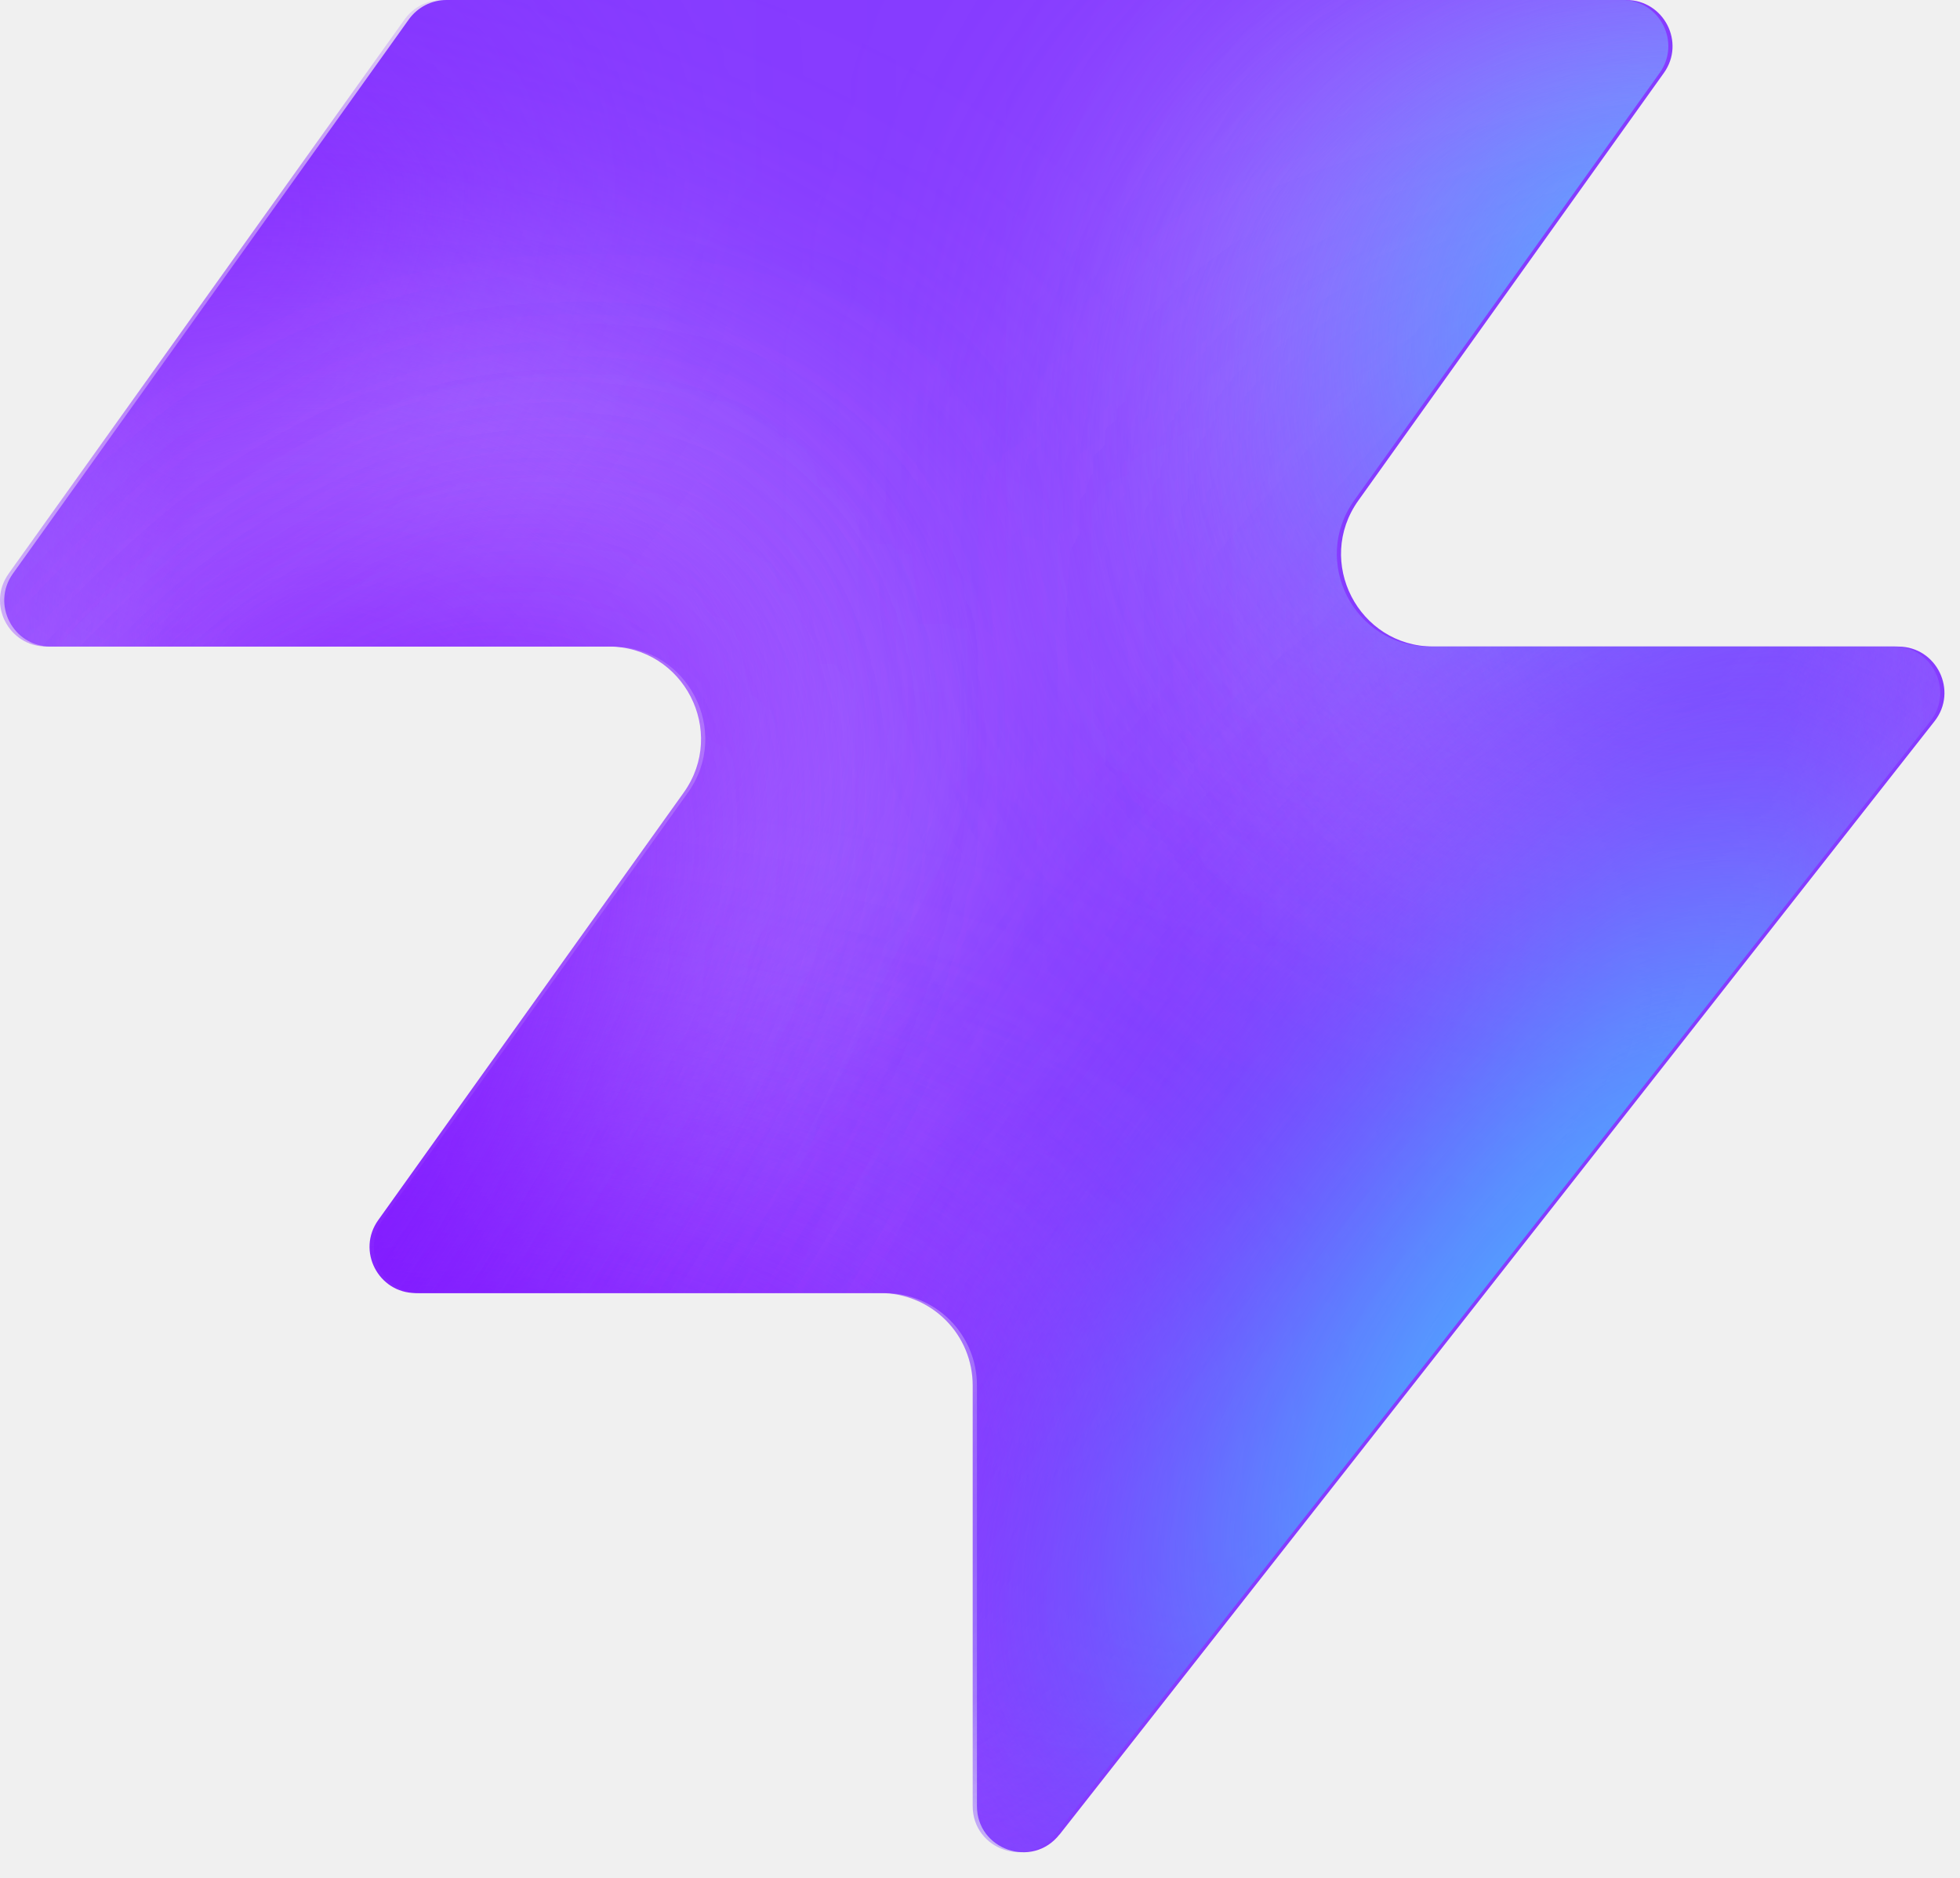
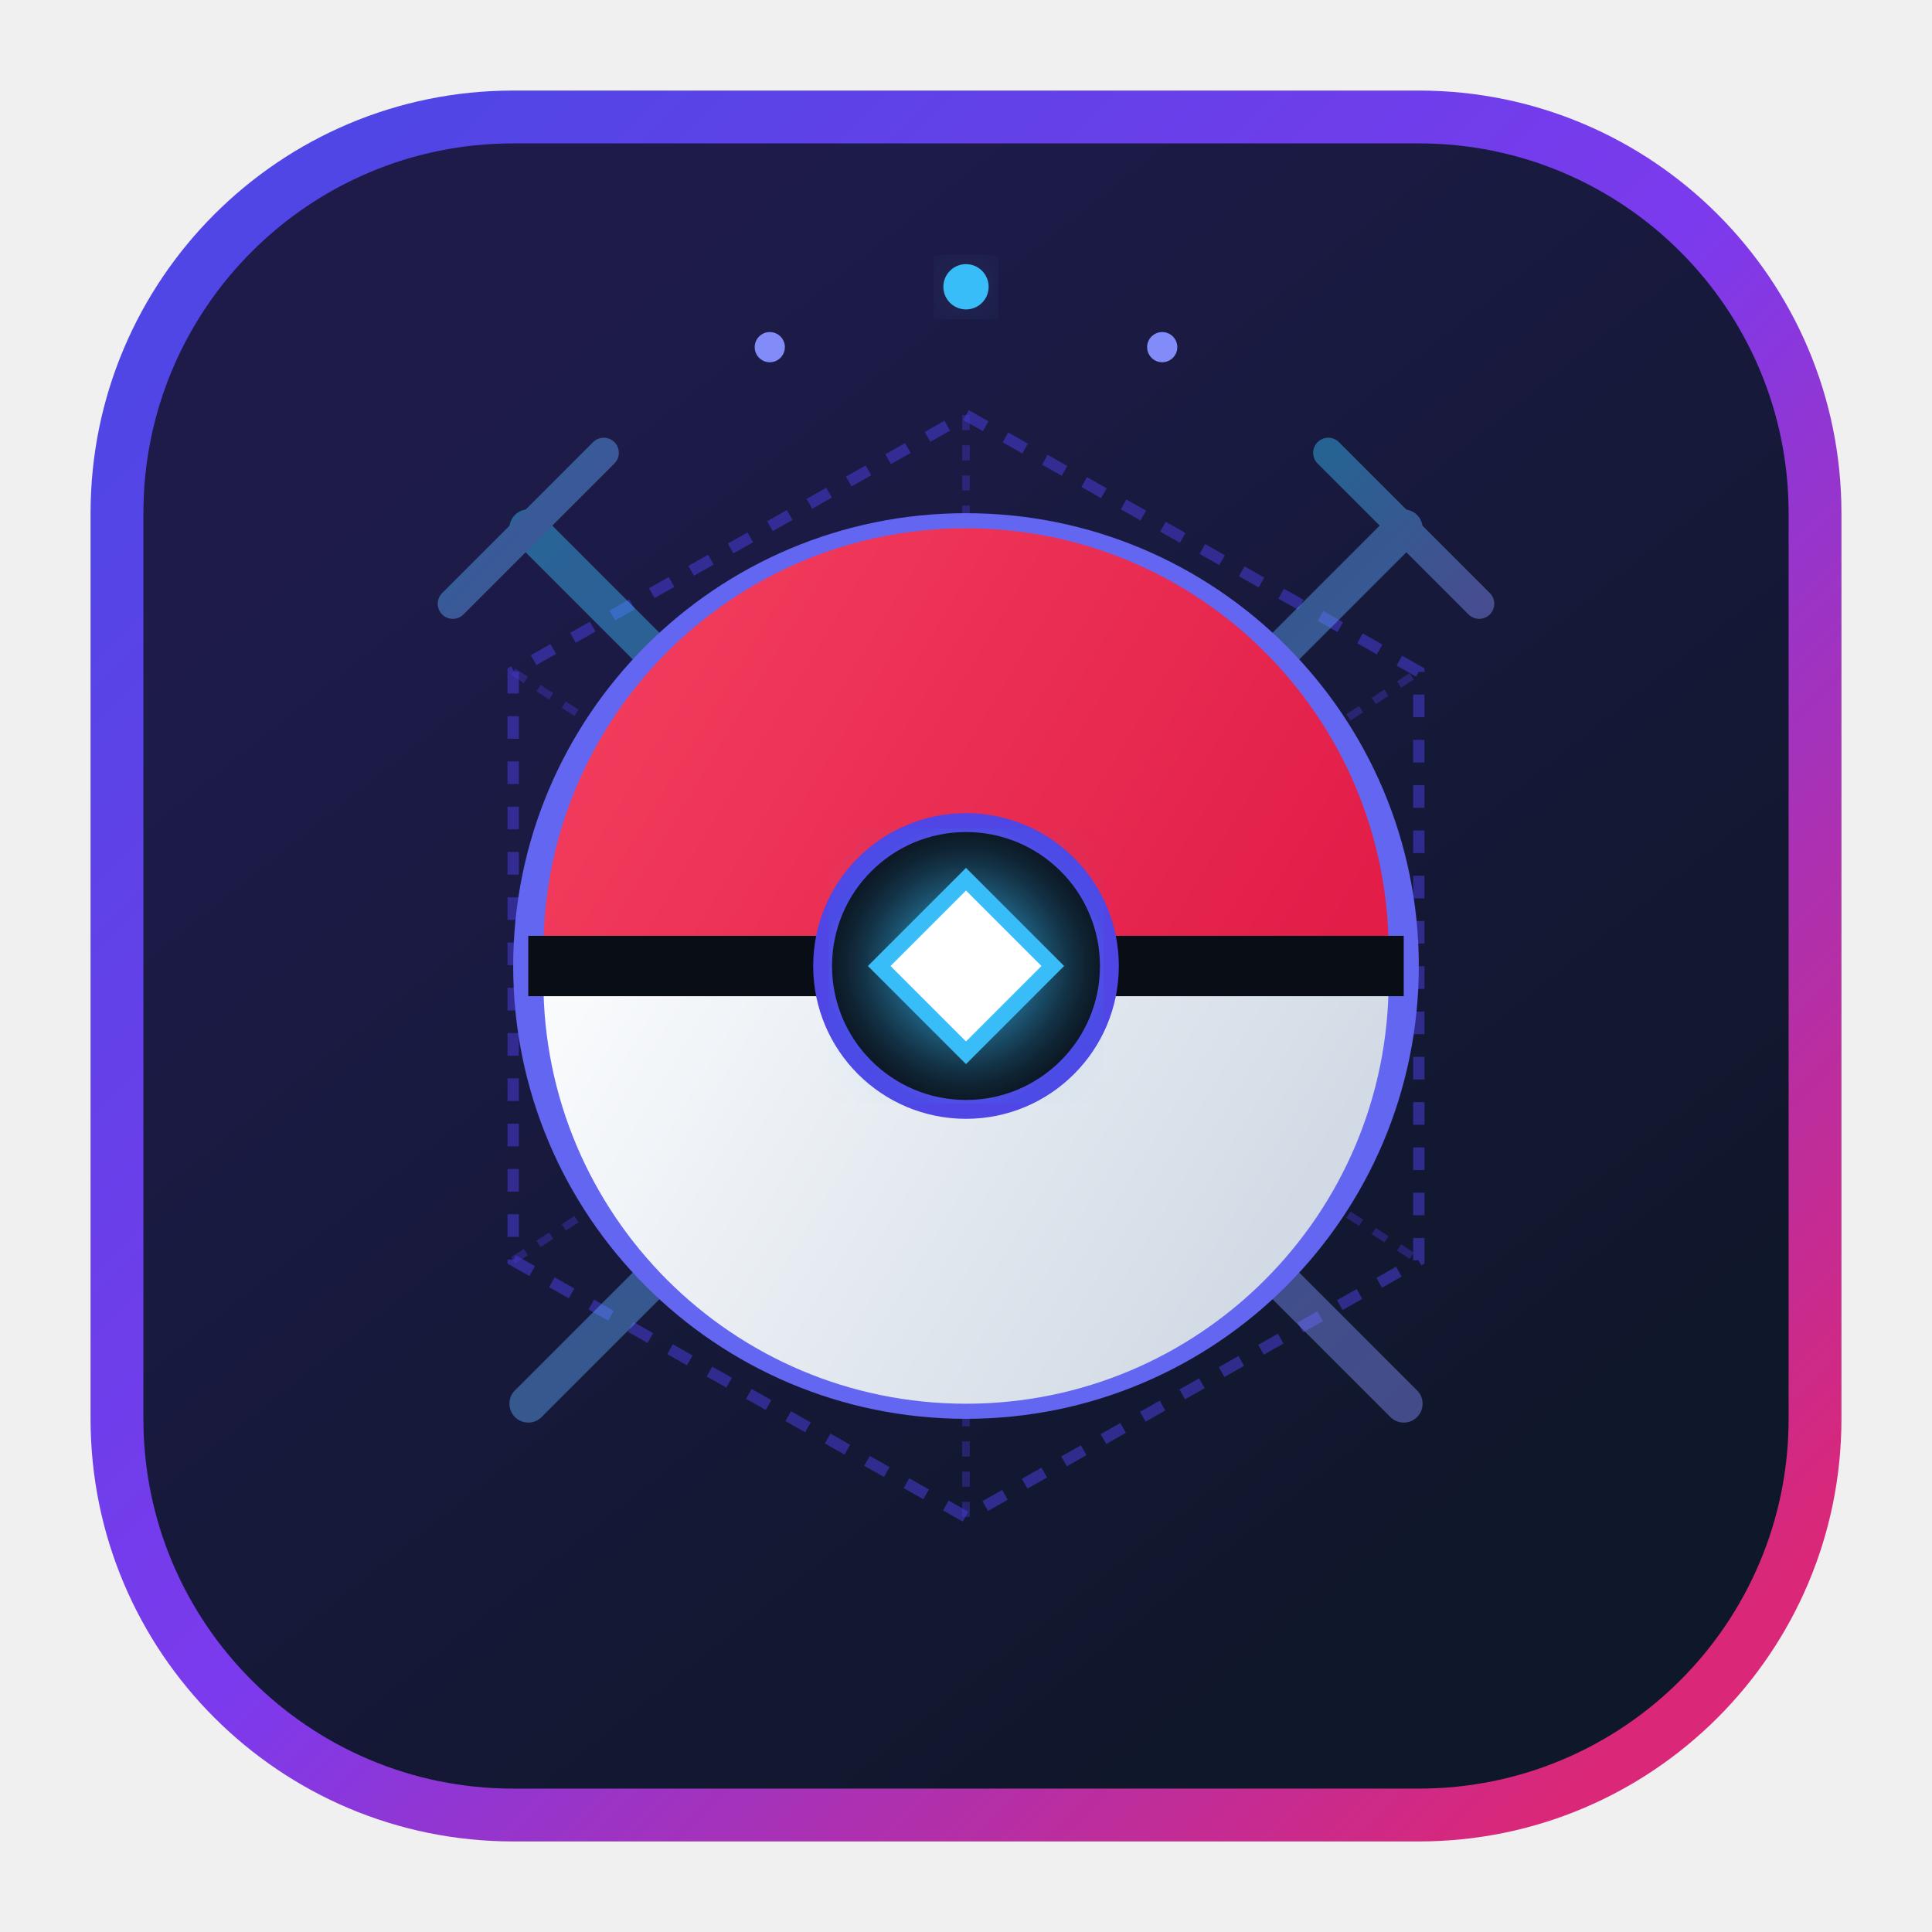
- <svg xmlns="http://www.w3.org/2000/svg" width="48" height="46" fill="none" viewBox="0 0 48 46">
-   <path fill="#863bff" d="M25.946 44.938c-.664.845-2.021.375-2.021-.698V33.937a2.26 2.26 0 0 0-2.262-2.262H10.287c-.92 0-1.456-1.04-.92-1.788l7.48-10.471c1.07-1.497 0-3.578-1.842-3.578H1.237c-.92 0-1.456-1.04-.92-1.788L10.013.474c.214-.297.556-.474.92-.474h28.894c.92 0 1.456 1.04.92 1.788l-7.48 10.471c-1.07 1.498 0 3.579 1.842 3.579h11.377c.943 0 1.473 1.088.89 1.83L25.947 44.94z" style="fill:#863bff;fill:color(display-p3 .525 .23 1);fill-opacity:1" />
-   <mask id="a" width="48" height="46" x="0" y="0" maskUnits="userSpaceOnUse" style="mask-type:alpha">
-     <path fill="#000" d="M25.842 44.938c-.664.844-2.021.375-2.021-.698V33.937a2.26 2.26 0 0 0-2.262-2.262H10.183c-.92 0-1.456-1.04-.92-1.788l7.48-10.471c1.07-1.498 0-3.579-1.842-3.579H1.133c-.92 0-1.456-1.04-.92-1.787L9.91.473c.214-.297.556-.474.92-.474h28.894c.92 0 1.456 1.04.92 1.788l-7.48 10.471c-1.07 1.498 0 3.578 1.842 3.578h11.377c.943 0 1.473 1.088.89 1.832L25.843 44.94z" style="fill:#000;fill-opacity:1" />
-   </mask>
-   <g mask="url(#a)">
-     <g filter="url(#b)">
-       <ellipse cx="5.508" cy="14.704" fill="#ede6ff" rx="5.508" ry="14.704" style="fill:#ede6ff;fill:color(display-p3 .927 .903 1);fill-opacity:1" transform="matrix(.00324 1 1 -.00324 -4.47 31.516)" />
-     </g>
-     <g filter="url(#c)">
-       <ellipse cx="10.399" cy="29.851" fill="#ede6ff" rx="10.399" ry="29.851" style="fill:#ede6ff;fill:color(display-p3 .927 .903 1);fill-opacity:1" transform="matrix(.00324 1 1 -.00324 -39.328 7.883)" />
-     </g>
-     <g filter="url(#d)">
-       <ellipse cx="5.508" cy="30.487" fill="#7e14ff" rx="5.508" ry="30.487" style="fill:#7e14ff;fill:color(display-p3 .492 .077 1);fill-opacity:1" transform="rotate(89.814 -25.913 -14.639)scale(1 -1)" />
-     </g>
-     <g filter="url(#e)">
-       <ellipse cx="5.508" cy="30.599" fill="#7e14ff" rx="5.508" ry="30.599" style="fill:#7e14ff;fill:color(display-p3 .492 .077 1);fill-opacity:1" transform="rotate(89.814 -32.644 -3.334)scale(1 -1)" />
-     </g>
-     <g filter="url(#f)">
-       <ellipse cx="5.508" cy="30.599" fill="#7e14ff" rx="5.508" ry="30.599" style="fill:#7e14ff;fill:color(display-p3 .492 .077 1);fill-opacity:1" transform="matrix(.00324 1 1 -.00324 -34.34 30.47)" />
-     </g>
-     <g filter="url(#g)">
-       <ellipse cx="14.072" cy="22.078" fill="#ede6ff" rx="14.072" ry="22.078" style="fill:#ede6ff;fill:color(display-p3 .927 .903 1);fill-opacity:1" transform="rotate(93.35 24.506 48.493)scale(-1 1)" />
-     </g>
-     <g filter="url(#h)">
-       <ellipse cx="3.47" cy="21.501" fill="#7e14ff" rx="3.47" ry="21.501" style="fill:#7e14ff;fill:color(display-p3 .492 .077 1);fill-opacity:1" transform="rotate(89.009 28.708 47.59)scale(-1 1)" />
-     </g>
-     <g filter="url(#i)">
-       <ellipse cx="3.47" cy="21.501" fill="#7e14ff" rx="3.47" ry="21.501" style="fill:#7e14ff;fill:color(display-p3 .492 .077 1);fill-opacity:1" transform="rotate(89.009 28.708 47.59)scale(-1 1)" />
-     </g>
-     <g filter="url(#j)">
-       <ellipse cx=".387" cy="8.972" fill="#7e14ff" rx="4.407" ry="29.108" style="fill:#7e14ff;fill:color(display-p3 .492 .077 1);fill-opacity:1" transform="rotate(39.51 .387 8.972)" />
-     </g>
-     <g filter="url(#k)">
-       <ellipse cx="47.523" cy="-6.092" fill="#7e14ff" rx="4.407" ry="29.108" style="fill:#7e14ff;fill:color(display-p3 .492 .077 1);fill-opacity:1" transform="rotate(37.892 47.523 -6.092)" />
-     </g>
-     <g filter="url(#l)">
-       <ellipse cx="41.412" cy="6.333" fill="#47bfff" rx="5.971" ry="9.665" style="fill:#47bfff;fill:color(display-p3 .28 .748 1);fill-opacity:1" transform="rotate(37.892 41.412 6.333)" />
-     </g>
-     <g filter="url(#m)">
-       <ellipse cx="-1.879" cy="38.332" fill="#7e14ff" rx="4.407" ry="29.108" style="fill:#7e14ff;fill:color(display-p3 .492 .077 1);fill-opacity:1" transform="rotate(37.892 -1.88 38.332)" />
-     </g>
-     <g filter="url(#n)">
-       <ellipse cx="-1.879" cy="38.332" fill="#7e14ff" rx="4.407" ry="29.108" style="fill:#7e14ff;fill:color(display-p3 .492 .077 1);fill-opacity:1" transform="rotate(37.892 -1.88 38.332)" />
-     </g>
-     <g filter="url(#o)">
-       <ellipse cx="35.651" cy="29.907" fill="#7e14ff" rx="4.407" ry="29.108" style="fill:#7e14ff;fill:color(display-p3 .492 .077 1);fill-opacity:1" transform="rotate(37.892 35.651 29.907)" />
-     </g>
-     <g filter="url(#p)">
-       <ellipse cx="38.418" cy="32.4" fill="#47bfff" rx="5.971" ry="15.297" style="fill:#47bfff;fill:color(display-p3 .28 .748 1);fill-opacity:1" transform="rotate(37.892 38.418 32.4)" />
-     </g>
-   </g>
+ <svg xmlns="http://www.w3.org/2000/svg" viewBox="0 0 512 512" fill="none">
  <defs>
-     <filter id="b" width="60.045" height="41.654" x="-19.77" y="16.149" color-interpolation-filters="sRGB" filterUnits="userSpaceOnUse">
-       <feFlood flood-opacity="0" result="BackgroundImageFix" />
-       <feBlend in="SourceGraphic" in2="BackgroundImageFix" result="shape" />
-       <feGaussianBlur result="effect1_foregroundBlur_2002_17158" stdDeviation="7.659" />
-     </filter>
-     <filter id="c" width="90.34" height="51.437" x="-54.613" y="-7.533" color-interpolation-filters="sRGB" filterUnits="userSpaceOnUse">
-       <feFlood flood-opacity="0" result="BackgroundImageFix" />
-       <feBlend in="SourceGraphic" in2="BackgroundImageFix" result="shape" />
-       <feGaussianBlur result="effect1_foregroundBlur_2002_17158" stdDeviation="7.659" />
-     </filter>
-     <filter id="d" width="79.355" height="29.4" x="-49.64" y="2.03" color-interpolation-filters="sRGB" filterUnits="userSpaceOnUse">
-       <feFlood flood-opacity="0" result="BackgroundImageFix" />
-       <feBlend in="SourceGraphic" in2="BackgroundImageFix" result="shape" />
-       <feGaussianBlur result="effect1_foregroundBlur_2002_17158" stdDeviation="4.596" />
-     </filter>
-     <filter id="e" width="79.579" height="29.4" x="-45.045" y="20.029" color-interpolation-filters="sRGB" filterUnits="userSpaceOnUse">
-       <feFlood flood-opacity="0" result="BackgroundImageFix" />
-       <feBlend in="SourceGraphic" in2="BackgroundImageFix" result="shape" />
-       <feGaussianBlur result="effect1_foregroundBlur_2002_17158" stdDeviation="4.596" />
-     </filter>
-     <filter id="f" width="79.579" height="29.4" x="-43.513" y="21.178" color-interpolation-filters="sRGB" filterUnits="userSpaceOnUse">
-       <feFlood flood-opacity="0" result="BackgroundImageFix" />
-       <feBlend in="SourceGraphic" in2="BackgroundImageFix" result="shape" />
-       <feGaussianBlur result="effect1_foregroundBlur_2002_17158" stdDeviation="4.596" />
-     </filter>
-     <filter id="g" width="74.749" height="58.852" x="15.756" y="-17.901" color-interpolation-filters="sRGB" filterUnits="userSpaceOnUse">
-       <feFlood flood-opacity="0" result="BackgroundImageFix" />
-       <feBlend in="SourceGraphic" in2="BackgroundImageFix" result="shape" />
-       <feGaussianBlur result="effect1_foregroundBlur_2002_17158" stdDeviation="7.659" />
-     </filter>
-     <filter id="h" width="61.377" height="25.362" x="23.548" y="2.284" color-interpolation-filters="sRGB" filterUnits="userSpaceOnUse">
-       <feFlood flood-opacity="0" result="BackgroundImageFix" />
-       <feBlend in="SourceGraphic" in2="BackgroundImageFix" result="shape" />
-       <feGaussianBlur result="effect1_foregroundBlur_2002_17158" stdDeviation="4.596" />
-     </filter>
-     <filter id="i" width="61.377" height="25.362" x="23.548" y="2.284" color-interpolation-filters="sRGB" filterUnits="userSpaceOnUse">
-       <feFlood flood-opacity="0" result="BackgroundImageFix" />
-       <feBlend in="SourceGraphic" in2="BackgroundImageFix" result="shape" />
-       <feGaussianBlur result="effect1_foregroundBlur_2002_17158" stdDeviation="4.596" />
-     </filter>
-     <filter id="j" width="56.045" height="63.649" x="-27.636" y="-22.853" color-interpolation-filters="sRGB" filterUnits="userSpaceOnUse">
-       <feFlood flood-opacity="0" result="BackgroundImageFix" />
-       <feBlend in="SourceGraphic" in2="BackgroundImageFix" result="shape" />
-       <feGaussianBlur result="effect1_foregroundBlur_2002_17158" stdDeviation="4.596" />
-     </filter>
-     <filter id="k" width="54.814" height="64.646" x="20.116" y="-38.415" color-interpolation-filters="sRGB" filterUnits="userSpaceOnUse">
-       <feFlood flood-opacity="0" result="BackgroundImageFix" />
-       <feBlend in="SourceGraphic" in2="BackgroundImageFix" result="shape" />
-       <feGaussianBlur result="effect1_foregroundBlur_2002_17158" stdDeviation="4.596" />
-     </filter>
-     <filter id="l" width="33.541" height="35.313" x="24.641" y="-11.323" color-interpolation-filters="sRGB" filterUnits="userSpaceOnUse">
-       <feFlood flood-opacity="0" result="BackgroundImageFix" />
-       <feBlend in="SourceGraphic" in2="BackgroundImageFix" result="shape" />
-       <feGaussianBlur result="effect1_foregroundBlur_2002_17158" stdDeviation="4.596" />
-     </filter>
-     <filter id="m" width="54.814" height="64.646" x="-29.286" y="6.009" color-interpolation-filters="sRGB" filterUnits="userSpaceOnUse">
-       <feFlood flood-opacity="0" result="BackgroundImageFix" />
-       <feBlend in="SourceGraphic" in2="BackgroundImageFix" result="shape" />
-       <feGaussianBlur result="effect1_foregroundBlur_2002_17158" stdDeviation="4.596" />
-     </filter>
-     <filter id="n" width="54.814" height="64.646" x="-29.286" y="6.009" color-interpolation-filters="sRGB" filterUnits="userSpaceOnUse">
-       <feFlood flood-opacity="0" result="BackgroundImageFix" />
-       <feBlend in="SourceGraphic" in2="BackgroundImageFix" result="shape" />
-       <feGaussianBlur result="effect1_foregroundBlur_2002_17158" stdDeviation="4.596" />
-     </filter>
-     <filter id="o" width="54.814" height="64.646" x="8.244" y="-2.416" color-interpolation-filters="sRGB" filterUnits="userSpaceOnUse">
-       <feFlood flood-opacity="0" result="BackgroundImageFix" />
-       <feBlend in="SourceGraphic" in2="BackgroundImageFix" result="shape" />
-       <feGaussianBlur result="effect1_foregroundBlur_2002_17158" stdDeviation="4.596" />
-     </filter>
-     <filter id="p" width="39.409" height="43.623" x="18.713" y="10.588" color-interpolation-filters="sRGB" filterUnits="userSpaceOnUse">
-       <feFlood flood-opacity="0" result="BackgroundImageFix" />
-       <feBlend in="SourceGraphic" in2="BackgroundImageFix" result="shape" />
-       <feGaussianBlur result="effect1_foregroundBlur_2002_17158" stdDeviation="4.596" />
+     <linearGradient id="bg-grad" x1="64" y1="64" x2="448" y2="448" gradientUnits="userSpaceOnUse">
+       <stop offset="0%" stop-color="#4f46e5" />
+       <stop offset="50%" stop-color="#7c3aed" />
+       <stop offset="100%" stop-color="#db2777" />
+     </linearGradient>
+     <linearGradient id="shield-grad" x1="128" y1="96" x2="384" y2="416" gradientUnits="userSpaceOnUse">
+       <stop offset="0%" stop-color="#1e1b4b" />
+       <stop offset="100%" stop-color="#0f172a" />
+     </linearGradient>
+     <linearGradient id="sword-grad" x1="0" y1="0" x2="1" y2="1">
+       <stop offset="0%" stop-color="#38bdf8" />
+       <stop offset="100%" stop-color="#818cf8" />
+     </linearGradient>
+     <linearGradient id="ball-top" x1="160" y1="140" x2="352" y2="256" gradientUnits="userSpaceOnUse">
+       <stop offset="0%" stop-color="#f43f5e" />
+       <stop offset="100%" stop-color="#e11d48" />
+     </linearGradient>
+     <linearGradient id="ball-bottom" x1="160" y1="256" x2="352" y2="372" gradientUnits="userSpaceOnUse">
+       <stop offset="0%" stop-color="#f8fafc" />
+       <stop offset="100%" stop-color="#cbd5e1" />
+     </linearGradient>
+     <filter id="glow" x="-20%" y="-20%" width="140%" height="140%">
+       <feGaussianBlur stdDeviation="12" result="blur" />
+       <feComposite in="SourceGraphic" in2="blur" operator="over" />
    </filter>
  </defs>
+   <rect x="24" y="24" width="464" height="464" rx="112" fill="url(#bg-grad)" />
+   <rect x="36" y="36" width="440" height="440" rx="100" fill="url(#shield-grad)" stroke="url(#bg-grad)" stroke-width="4" />
+   <polygon points="256,110 376,178 376,334 256,402 136,334 136,178" stroke="#4338ca" stroke-width="3" stroke-dasharray="6 6" fill="none" opacity="0.6" />
+   <line x1="256" y1="110" x2="256" y2="402" stroke="#4338ca" stroke-width="2" stroke-dasharray="4 4" opacity="0.4" />
+   <line x1="136" y1="178" x2="376" y2="334" stroke="#4338ca" stroke-width="2" stroke-dasharray="4 4" opacity="0.4" />
+   <line x1="136" y1="334" x2="376" y2="178" stroke="#4338ca" stroke-width="2" stroke-dasharray="4 4" opacity="0.4" />
+   <g opacity="0.45">
+     <line x1="140" y1="140" x2="372" y2="372" stroke="url(#sword-grad)" stroke-width="10" stroke-linecap="round" />
+     <line x1="120" y1="160" x2="160" y2="120" stroke="url(#sword-grad)" stroke-width="8" stroke-linecap="round" />
+     <line x1="372" y1="140" x2="140" y2="372" stroke="url(#sword-grad)" stroke-width="10" stroke-linecap="round" />
+     <line x1="352" y1="120" x2="392" y2="160" stroke="url(#sword-grad)" stroke-width="8" stroke-linecap="round" />
+   </g>
+   <circle cx="256" cy="256" r="116" fill="#090d16" stroke="#6366f1" stroke-width="8" />
+   <path d="M 144 252 A 112 112 0 0 1 368 252 Z" fill="url(#ball-top)" />
+   <path d="M 144 260 A 112 112 0 0 0 368 260 Z" fill="url(#ball-bottom)" />
+   <rect x="140" y="248" width="232" height="16" fill="#090d16" />
+   <circle cx="256" cy="256" r="38" fill="#090d16" stroke="#4f46e5" stroke-width="5" />
+   <polygon points="256,230 282,256 256,282 230,256" fill="#38bdf8" filter="url(#glow)" />
+   <polygon points="256,236 276,256 256,276 236,256" fill="#ffffff" />
+   <circle cx="256" cy="76" r="6" fill="#38bdf8" filter="url(#glow)" />
+   <circle cx="204" cy="92" r="4" fill="#818cf8" />
+   <circle cx="308" cy="92" r="4" fill="#818cf8" />
</svg>
